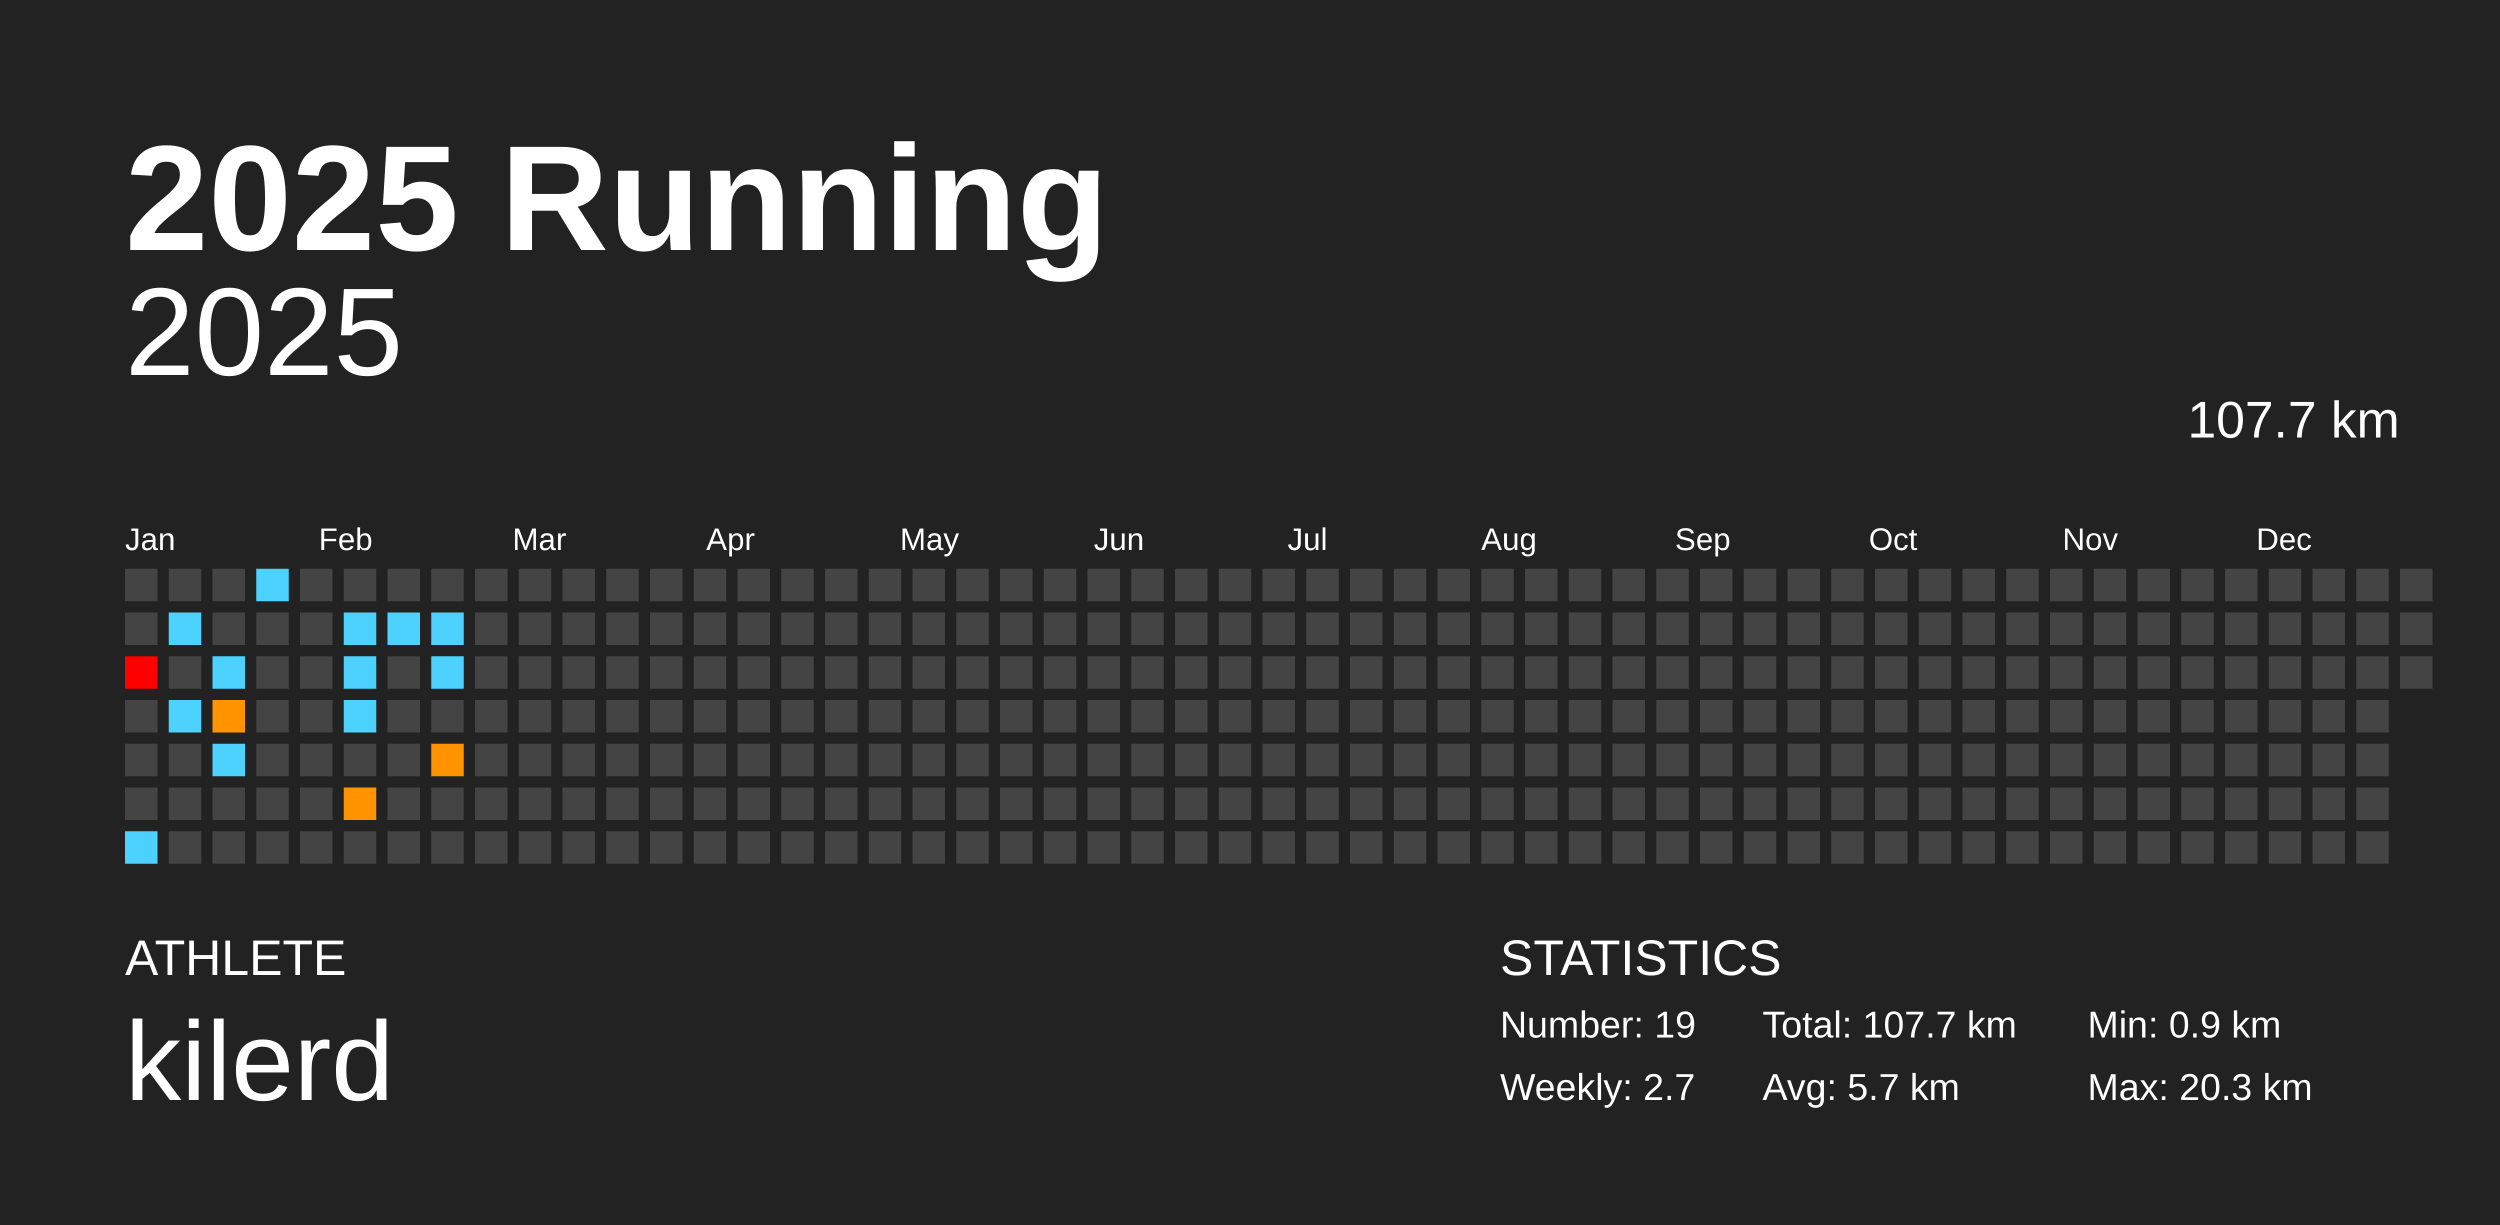
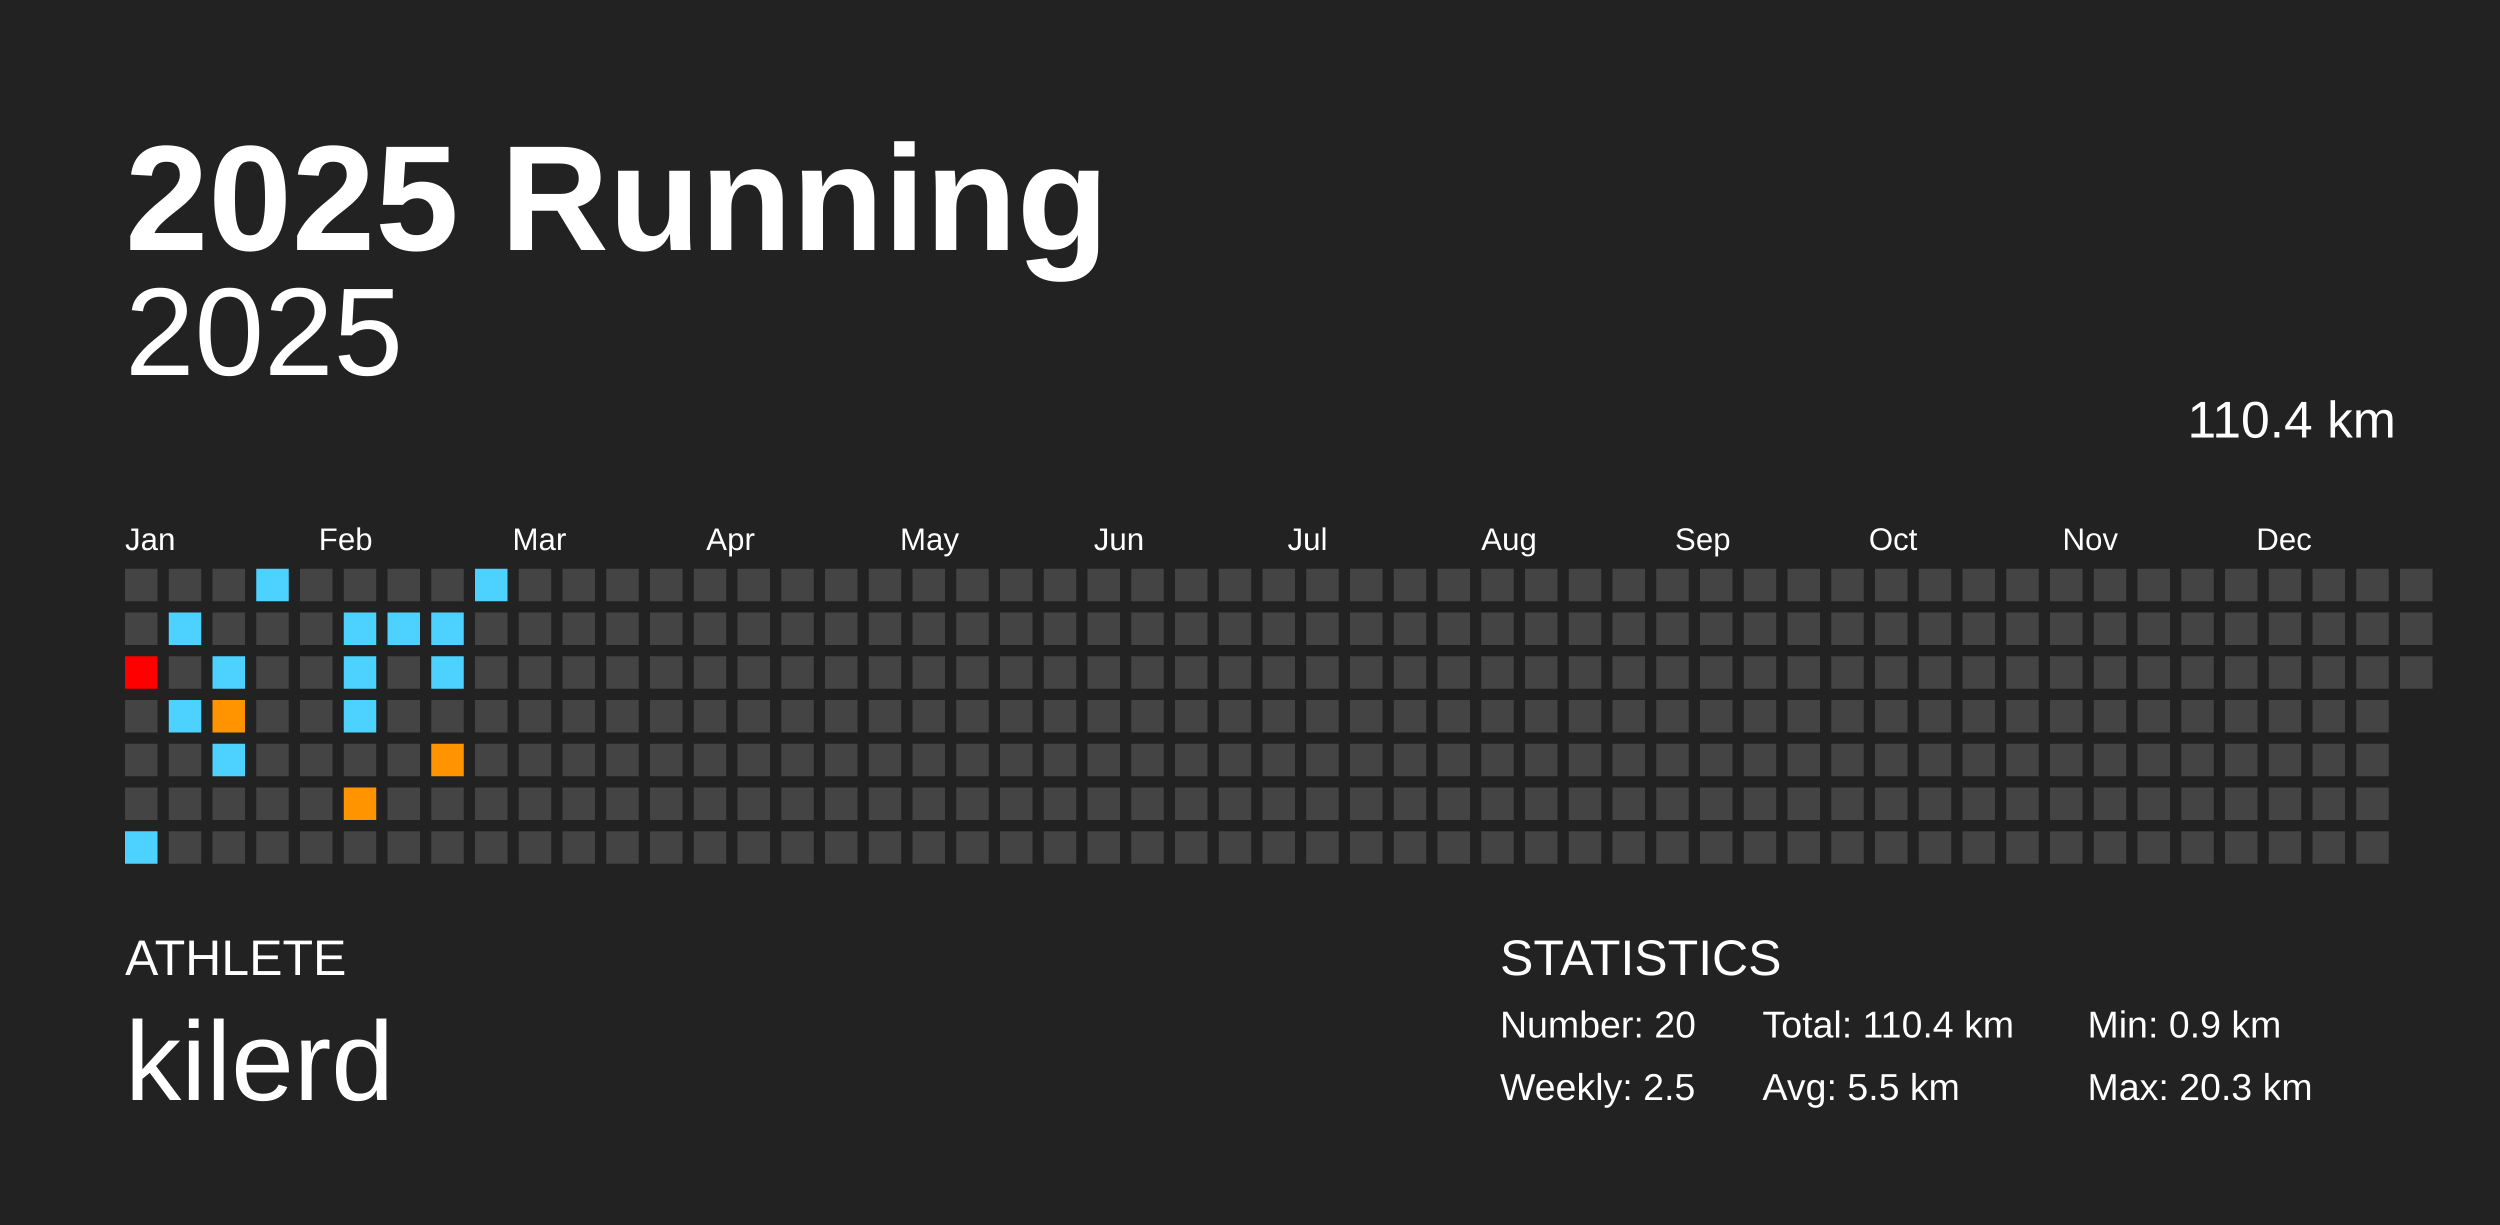
<svg xmlns="http://www.w3.org/2000/svg" baseProfile="full" height="98mm" version="1.1" viewBox="0,0,200,98" width="200mm">
  <defs />
  <rect fill="#222222" height="98" width="200" x="0" y="0" />
  <text fill="#FFFFFF" style="font-size:12px; font-family:Arial; font-weight:bold;" x="10" y="20">2025 Running</text>
  <text fill="#FFFFFF" style="font-size:4px; font-family:Arial" x="10" y="78">ATHLETE</text>
  <text fill="#FFFFFF" style="font-size:9px; font-family:Arial" x="10" y="88">kilerd</text>
  <text fill="#FFFFFF" style="font-size:4px; font-family:Arial" x="120" y="78">STATISTICS</text>
-   <text fill="#FFFFFF" style="font-size:3px; font-family:Arial" x="120" y="83">Number: 19</text>
-   <text fill="#FFFFFF" style="font-size:3px; font-family:Arial" x="120" y="88">Weekly: 2.7</text>
-   <text fill="#FFFFFF" style="font-size:3px; font-family:Arial" x="141" y="83">Total: 107.7 km</text>
-   <text fill="#FFFFFF" style="font-size:3px; font-family:Arial" x="141" y="88">Avg: 5.7 km</text>
+   <text fill="#FFFFFF" style="font-size:3px; font-family:Arial" x="120" y="83">Number: 20</text>
+   <text fill="#FFFFFF" style="font-size:3px; font-family:Arial" x="120" y="88">Weekly: 2.5</text>
+   <text fill="#FFFFFF" style="font-size:3px; font-family:Arial" x="141" y="83">Total: 110.4 km</text>
+   <text fill="#FFFFFF" style="font-size:3px; font-family:Arial" x="141" y="88">Avg: 5.5 km</text>
  <text fill="#FFFFFF" style="font-size:3px; font-family:Arial" x="167" y="83">Min: 0.9 km</text>
  <text fill="#FFFFFF" style="font-size:3px; font-family:Arial" x="167" y="88">Max: 20.3 km</text>
  <text alignment-baseline="hanging" fill="#FFFFFF" style="font-size:10.0px; font-family:Arial;" x="10" y="30">2025</text>
-   <text alignment-baseline="hanging" fill="#FFFFFF" style="font-size:4.125px; font-family:Arial;" x="175" y="35">107.7 km</text>
+   <text alignment-baseline="hanging" fill="#FFFFFF" style="font-size:4.125px; font-family:Arial;" x="175" y="35">110.4 km</text>
  <text fill="#FFFFFF" style="font-size:2.5px; font-family:Arial" x="10.0" y="44">Jan</text>
  <text fill="#FFFFFF" style="font-size:2.5px; font-family:Arial" x="25.5" y="44">Feb</text>
  <text fill="#FFFFFF" style="font-size:2.5px; font-family:Arial" x="41.0" y="44">Mar</text>
  <text fill="#FFFFFF" style="font-size:2.5px; font-family:Arial" x="56.5" y="44">Apr</text>
  <text fill="#FFFFFF" style="font-size:2.5px; font-family:Arial" x="72.0" y="44">May</text>
  <text fill="#FFFFFF" style="font-size:2.5px; font-family:Arial" x="87.5" y="44">Jun</text>
  <text fill="#FFFFFF" style="font-size:2.5px; font-family:Arial" x="103.0" y="44">Jul</text>
  <text fill="#FFFFFF" style="font-size:2.5px; font-family:Arial" x="118.5" y="44">Aug</text>
  <text fill="#FFFFFF" style="font-size:2.5px; font-family:Arial" x="134.0" y="44">Sep</text>
  <text fill="#FFFFFF" style="font-size:2.5px; font-family:Arial" x="149.5" y="44">Oct</text>
  <text fill="#FFFFFF" style="font-size:2.5px; font-family:Arial" x="165.0" y="44">Nov</text>
  <text fill="#FFFFFF" style="font-size:2.5px; font-family:Arial" x="180.5" y="44">Dec</text>
  <rect fill="#444444" height="2.6" width="2.6" x="10.0" y="45.5" />
  <rect fill="#444444" height="2.6" width="2.6" x="10.0" y="49.0" />
  <rect fill="red" height="2.6" width="2.6" x="10.0" y="52.5" />
  <rect fill="#444444" height="2.6" width="2.6" x="10.0" y="56.0" />
  <rect fill="#444444" height="2.6" width="2.6" x="10.0" y="59.5" />
  <rect fill="#444444" height="2.6" width="2.6" x="10.0" y="63.0" />
  <rect fill="#4dd2ff" height="2.6" width="2.6" x="10.0" y="66.5" />
  <rect fill="#444444" height="2.6" width="2.6" x="13.5" y="45.5" />
  <rect fill="#4dd2ff" height="2.6" width="2.6" x="13.5" y="49.0" />
  <rect fill="#444444" height="2.6" width="2.6" x="13.5" y="52.5" />
  <rect fill="#4dd2ff" height="2.6" width="2.6" x="13.5" y="56.0" />
  <rect fill="#444444" height="2.6" width="2.6" x="13.5" y="59.5" />
  <rect fill="#444444" height="2.6" width="2.6" x="13.5" y="63.0" />
  <rect fill="#444444" height="2.6" width="2.6" x="13.5" y="66.5" />
  <rect fill="#444444" height="2.6" width="2.6" x="17.0" y="45.5" />
  <rect fill="#444444" height="2.6" width="2.6" x="17.0" y="49.0" />
  <rect fill="#4dd2ff" height="2.6" width="2.6" x="17.0" y="52.5" />
  <rect fill="#ff9400" height="2.6" width="2.6" x="17.0" y="56.0" />
  <rect fill="#4dd2ff" height="2.6" width="2.6" x="17.0" y="59.5" />
  <rect fill="#444444" height="2.6" width="2.6" x="17.0" y="63.0" />
  <rect fill="#444444" height="2.6" width="2.6" x="17.0" y="66.5" />
  <rect fill="#4dd2ff" height="2.6" width="2.6" x="20.5" y="45.5" />
  <rect fill="#444444" height="2.6" width="2.6" x="20.5" y="49.0" />
  <rect fill="#444444" height="2.6" width="2.6" x="20.5" y="52.5" />
  <rect fill="#444444" height="2.6" width="2.6" x="20.5" y="56.0" />
  <rect fill="#444444" height="2.6" width="2.6" x="20.5" y="59.5" />
  <rect fill="#444444" height="2.6" width="2.6" x="20.5" y="63.0" />
  <rect fill="#444444" height="2.6" width="2.6" x="20.5" y="66.5" />
  <rect fill="#444444" height="2.6" width="2.6" x="24.0" y="45.5" />
  <rect fill="#444444" height="2.6" width="2.6" x="24.0" y="49.0" />
  <rect fill="#444444" height="2.6" width="2.6" x="24.0" y="52.5" />
  <rect fill="#444444" height="2.6" width="2.6" x="24.0" y="56.0" />
  <rect fill="#444444" height="2.6" width="2.6" x="24.0" y="59.5" />
  <rect fill="#444444" height="2.6" width="2.6" x="24.0" y="63.0" />
  <rect fill="#444444" height="2.6" width="2.6" x="24.0" y="66.5" />
  <rect fill="#444444" height="2.6" width="2.6" x="27.5" y="45.5" />
  <rect fill="#4dd2ff" height="2.6" width="2.6" x="27.5" y="49.0" />
  <rect fill="#4dd2ff" height="2.6" width="2.6" x="27.5" y="52.5" />
  <rect fill="#4dd2ff" height="2.6" width="2.6" x="27.5" y="56.0" />
  <rect fill="#444444" height="2.6" width="2.6" x="27.5" y="59.5" />
  <rect fill="#ff9400" height="2.6" width="2.6" x="27.5" y="63.0" />
  <rect fill="#444444" height="2.6" width="2.6" x="27.5" y="66.5" />
  <rect fill="#444444" height="2.6" width="2.6" x="31.0" y="45.5" />
  <rect fill="#4dd2ff" height="2.6" width="2.6" x="31.0" y="49.0" />
  <rect fill="#444444" height="2.6" width="2.6" x="31.0" y="52.5" />
  <rect fill="#444444" height="2.6" width="2.6" x="31.0" y="56.0" />
  <rect fill="#444444" height="2.6" width="2.6" x="31.0" y="59.5" />
  <rect fill="#444444" height="2.6" width="2.6" x="31.0" y="63.0" />
  <rect fill="#444444" height="2.6" width="2.6" x="31.0" y="66.5" />
  <rect fill="#444444" height="2.6" width="2.6" x="34.5" y="45.5" />
  <rect fill="#4dd2ff" height="2.6" width="2.6" x="34.5" y="49.0" />
  <rect fill="#4dd2ff" height="2.6" width="2.6" x="34.5" y="52.5" />
  <rect fill="#444444" height="2.6" width="2.6" x="34.5" y="56.0" />
  <rect fill="#ff9400" height="2.6" width="2.6" x="34.5" y="59.5" />
  <rect fill="#444444" height="2.6" width="2.6" x="34.5" y="63.0" />
  <rect fill="#444444" height="2.6" width="2.6" x="34.5" y="66.5" />
-   <rect fill="#444444" height="2.6" width="2.6" x="38.0" y="45.5" />
+   <rect fill="#4dd2ff" height="2.6" width="2.6" x="38.0" y="45.5" />
  <rect fill="#444444" height="2.6" width="2.6" x="38.0" y="49.0" />
  <rect fill="#444444" height="2.6" width="2.6" x="38.0" y="52.5" />
  <rect fill="#444444" height="2.6" width="2.6" x="38.0" y="56.0" />
  <rect fill="#444444" height="2.6" width="2.6" x="38.0" y="59.5" />
  <rect fill="#444444" height="2.6" width="2.6" x="38.0" y="63.0" />
  <rect fill="#444444" height="2.6" width="2.6" x="38.0" y="66.5" />
  <rect fill="#444444" height="2.6" width="2.6" x="41.5" y="45.5" />
  <rect fill="#444444" height="2.6" width="2.6" x="41.5" y="49.0" />
  <rect fill="#444444" height="2.6" width="2.6" x="41.5" y="52.5" />
  <rect fill="#444444" height="2.6" width="2.6" x="41.5" y="56.0" />
  <rect fill="#444444" height="2.6" width="2.6" x="41.5" y="59.5" />
  <rect fill="#444444" height="2.6" width="2.6" x="41.5" y="63.0" />
  <rect fill="#444444" height="2.6" width="2.6" x="41.5" y="66.5" />
  <rect fill="#444444" height="2.6" width="2.6" x="45.0" y="45.5" />
  <rect fill="#444444" height="2.6" width="2.6" x="45.0" y="49.0" />
  <rect fill="#444444" height="2.6" width="2.6" x="45.0" y="52.5" />
  <rect fill="#444444" height="2.6" width="2.6" x="45.0" y="56.0" />
  <rect fill="#444444" height="2.6" width="2.6" x="45.0" y="59.5" />
  <rect fill="#444444" height="2.6" width="2.6" x="45.0" y="63.0" />
  <rect fill="#444444" height="2.6" width="2.6" x="45.0" y="66.5" />
  <rect fill="#444444" height="2.6" width="2.6" x="48.5" y="45.5" />
  <rect fill="#444444" height="2.6" width="2.6" x="48.5" y="49.0" />
  <rect fill="#444444" height="2.6" width="2.6" x="48.5" y="52.5" />
  <rect fill="#444444" height="2.6" width="2.6" x="48.5" y="56.0" />
  <rect fill="#444444" height="2.6" width="2.6" x="48.5" y="59.5" />
  <rect fill="#444444" height="2.6" width="2.6" x="48.5" y="63.0" />
  <rect fill="#444444" height="2.6" width="2.6" x="48.5" y="66.5" />
  <rect fill="#444444" height="2.6" width="2.6" x="52.0" y="45.5" />
  <rect fill="#444444" height="2.6" width="2.6" x="52.0" y="49.0" />
  <rect fill="#444444" height="2.6" width="2.6" x="52.0" y="52.5" />
  <rect fill="#444444" height="2.6" width="2.6" x="52.0" y="56.0" />
  <rect fill="#444444" height="2.6" width="2.6" x="52.0" y="59.5" />
  <rect fill="#444444" height="2.6" width="2.6" x="52.0" y="63.0" />
  <rect fill="#444444" height="2.6" width="2.6" x="52.0" y="66.5" />
  <rect fill="#444444" height="2.6" width="2.6" x="55.5" y="45.5" />
  <rect fill="#444444" height="2.6" width="2.6" x="55.5" y="49.0" />
  <rect fill="#444444" height="2.6" width="2.6" x="55.5" y="52.5" />
  <rect fill="#444444" height="2.6" width="2.6" x="55.5" y="56.0" />
  <rect fill="#444444" height="2.6" width="2.6" x="55.5" y="59.5" />
  <rect fill="#444444" height="2.6" width="2.6" x="55.5" y="63.0" />
  <rect fill="#444444" height="2.6" width="2.6" x="55.5" y="66.5" />
  <rect fill="#444444" height="2.6" width="2.6" x="59.0" y="45.5" />
  <rect fill="#444444" height="2.6" width="2.6" x="59.0" y="49.0" />
  <rect fill="#444444" height="2.6" width="2.6" x="59.0" y="52.5" />
  <rect fill="#444444" height="2.6" width="2.6" x="59.0" y="56.0" />
  <rect fill="#444444" height="2.6" width="2.6" x="59.0" y="59.5" />
  <rect fill="#444444" height="2.6" width="2.6" x="59.0" y="63.0" />
  <rect fill="#444444" height="2.6" width="2.6" x="59.0" y="66.5" />
  <rect fill="#444444" height="2.6" width="2.6" x="62.5" y="45.5" />
  <rect fill="#444444" height="2.6" width="2.6" x="62.5" y="49.0" />
  <rect fill="#444444" height="2.6" width="2.6" x="62.5" y="52.5" />
  <rect fill="#444444" height="2.6" width="2.6" x="62.5" y="56.0" />
  <rect fill="#444444" height="2.6" width="2.6" x="62.5" y="59.5" />
  <rect fill="#444444" height="2.6" width="2.6" x="62.5" y="63.0" />
  <rect fill="#444444" height="2.6" width="2.6" x="62.5" y="66.5" />
  <rect fill="#444444" height="2.6" width="2.6" x="66.0" y="45.5" />
  <rect fill="#444444" height="2.6" width="2.6" x="66.0" y="49.0" />
  <rect fill="#444444" height="2.6" width="2.6" x="66.0" y="52.5" />
  <rect fill="#444444" height="2.6" width="2.6" x="66.0" y="56.0" />
  <rect fill="#444444" height="2.6" width="2.6" x="66.0" y="59.5" />
  <rect fill="#444444" height="2.6" width="2.6" x="66.0" y="63.0" />
  <rect fill="#444444" height="2.6" width="2.6" x="66.0" y="66.5" />
  <rect fill="#444444" height="2.6" width="2.6" x="69.5" y="45.5" />
  <rect fill="#444444" height="2.6" width="2.6" x="69.5" y="49.0" />
  <rect fill="#444444" height="2.6" width="2.6" x="69.5" y="52.5" />
  <rect fill="#444444" height="2.6" width="2.6" x="69.5" y="56.0" />
  <rect fill="#444444" height="2.6" width="2.6" x="69.5" y="59.5" />
  <rect fill="#444444" height="2.6" width="2.6" x="69.5" y="63.0" />
  <rect fill="#444444" height="2.6" width="2.6" x="69.5" y="66.5" />
  <rect fill="#444444" height="2.6" width="2.6" x="73.0" y="45.5" />
  <rect fill="#444444" height="2.6" width="2.6" x="73.0" y="49.0" />
  <rect fill="#444444" height="2.6" width="2.6" x="73.0" y="52.5" />
  <rect fill="#444444" height="2.6" width="2.6" x="73.0" y="56.0" />
  <rect fill="#444444" height="2.6" width="2.6" x="73.0" y="59.5" />
  <rect fill="#444444" height="2.6" width="2.6" x="73.0" y="63.0" />
  <rect fill="#444444" height="2.6" width="2.6" x="73.0" y="66.5" />
  <rect fill="#444444" height="2.6" width="2.6" x="76.5" y="45.5" />
  <rect fill="#444444" height="2.6" width="2.6" x="76.5" y="49.0" />
  <rect fill="#444444" height="2.6" width="2.6" x="76.5" y="52.5" />
  <rect fill="#444444" height="2.6" width="2.6" x="76.5" y="56.0" />
  <rect fill="#444444" height="2.6" width="2.6" x="76.5" y="59.5" />
  <rect fill="#444444" height="2.6" width="2.6" x="76.5" y="63.0" />
  <rect fill="#444444" height="2.6" width="2.6" x="76.5" y="66.5" />
  <rect fill="#444444" height="2.6" width="2.6" x="80.0" y="45.5" />
  <rect fill="#444444" height="2.6" width="2.6" x="80.0" y="49.0" />
  <rect fill="#444444" height="2.6" width="2.6" x="80.0" y="52.5" />
  <rect fill="#444444" height="2.6" width="2.6" x="80.0" y="56.0" />
  <rect fill="#444444" height="2.6" width="2.6" x="80.0" y="59.5" />
  <rect fill="#444444" height="2.6" width="2.6" x="80.0" y="63.0" />
  <rect fill="#444444" height="2.6" width="2.6" x="80.0" y="66.5" />
  <rect fill="#444444" height="2.6" width="2.6" x="83.5" y="45.5" />
  <rect fill="#444444" height="2.6" width="2.6" x="83.5" y="49.0" />
  <rect fill="#444444" height="2.6" width="2.6" x="83.5" y="52.5" />
  <rect fill="#444444" height="2.6" width="2.6" x="83.5" y="56.0" />
  <rect fill="#444444" height="2.6" width="2.6" x="83.5" y="59.5" />
  <rect fill="#444444" height="2.6" width="2.6" x="83.5" y="63.0" />
  <rect fill="#444444" height="2.6" width="2.6" x="83.5" y="66.5" />
  <rect fill="#444444" height="2.6" width="2.6" x="87.0" y="45.5" />
  <rect fill="#444444" height="2.6" width="2.6" x="87.0" y="49.0" />
  <rect fill="#444444" height="2.6" width="2.6" x="87.0" y="52.5" />
  <rect fill="#444444" height="2.6" width="2.6" x="87.0" y="56.0" />
  <rect fill="#444444" height="2.6" width="2.6" x="87.0" y="59.5" />
  <rect fill="#444444" height="2.6" width="2.6" x="87.0" y="63.0" />
  <rect fill="#444444" height="2.6" width="2.6" x="87.0" y="66.5" />
  <rect fill="#444444" height="2.6" width="2.6" x="90.5" y="45.5" />
  <rect fill="#444444" height="2.6" width="2.6" x="90.5" y="49.0" />
  <rect fill="#444444" height="2.6" width="2.6" x="90.5" y="52.5" />
  <rect fill="#444444" height="2.6" width="2.6" x="90.5" y="56.0" />
  <rect fill="#444444" height="2.6" width="2.6" x="90.5" y="59.5" />
  <rect fill="#444444" height="2.6" width="2.6" x="90.5" y="63.0" />
  <rect fill="#444444" height="2.6" width="2.6" x="90.5" y="66.5" />
  <rect fill="#444444" height="2.6" width="2.6" x="94.0" y="45.5" />
  <rect fill="#444444" height="2.6" width="2.6" x="94.0" y="49.0" />
  <rect fill="#444444" height="2.6" width="2.6" x="94.0" y="52.5" />
  <rect fill="#444444" height="2.6" width="2.6" x="94.0" y="56.0" />
  <rect fill="#444444" height="2.6" width="2.6" x="94.0" y="59.5" />
  <rect fill="#444444" height="2.6" width="2.6" x="94.0" y="63.0" />
  <rect fill="#444444" height="2.6" width="2.6" x="94.0" y="66.5" />
  <rect fill="#444444" height="2.6" width="2.6" x="97.5" y="45.5" />
  <rect fill="#444444" height="2.6" width="2.6" x="97.5" y="49.0" />
  <rect fill="#444444" height="2.6" width="2.6" x="97.5" y="52.5" />
  <rect fill="#444444" height="2.6" width="2.6" x="97.5" y="56.0" />
  <rect fill="#444444" height="2.6" width="2.6" x="97.5" y="59.5" />
  <rect fill="#444444" height="2.6" width="2.6" x="97.5" y="63.0" />
  <rect fill="#444444" height="2.6" width="2.6" x="97.5" y="66.5" />
  <rect fill="#444444" height="2.6" width="2.6" x="101.0" y="45.5" />
  <rect fill="#444444" height="2.6" width="2.6" x="101.0" y="49.0" />
  <rect fill="#444444" height="2.6" width="2.6" x="101.0" y="52.5" />
  <rect fill="#444444" height="2.6" width="2.6" x="101.0" y="56.0" />
  <rect fill="#444444" height="2.6" width="2.6" x="101.0" y="59.5" />
  <rect fill="#444444" height="2.6" width="2.6" x="101.0" y="63.0" />
  <rect fill="#444444" height="2.6" width="2.6" x="101.0" y="66.5" />
  <rect fill="#444444" height="2.6" width="2.6" x="104.5" y="45.5" />
  <rect fill="#444444" height="2.6" width="2.6" x="104.5" y="49.0" />
  <rect fill="#444444" height="2.6" width="2.6" x="104.5" y="52.5" />
  <rect fill="#444444" height="2.6" width="2.6" x="104.5" y="56.0" />
  <rect fill="#444444" height="2.6" width="2.6" x="104.5" y="59.5" />
  <rect fill="#444444" height="2.6" width="2.6" x="104.5" y="63.0" />
  <rect fill="#444444" height="2.6" width="2.6" x="104.5" y="66.5" />
  <rect fill="#444444" height="2.6" width="2.6" x="108.0" y="45.5" />
  <rect fill="#444444" height="2.6" width="2.6" x="108.0" y="49.0" />
  <rect fill="#444444" height="2.6" width="2.6" x="108.0" y="52.5" />
  <rect fill="#444444" height="2.6" width="2.6" x="108.0" y="56.0" />
  <rect fill="#444444" height="2.6" width="2.6" x="108.0" y="59.5" />
  <rect fill="#444444" height="2.6" width="2.6" x="108.0" y="63.0" />
  <rect fill="#444444" height="2.6" width="2.6" x="108.0" y="66.5" />
  <rect fill="#444444" height="2.6" width="2.6" x="111.5" y="45.5" />
  <rect fill="#444444" height="2.6" width="2.6" x="111.5" y="49.0" />
  <rect fill="#444444" height="2.6" width="2.6" x="111.5" y="52.5" />
  <rect fill="#444444" height="2.6" width="2.6" x="111.5" y="56.0" />
  <rect fill="#444444" height="2.6" width="2.6" x="111.5" y="59.5" />
  <rect fill="#444444" height="2.6" width="2.6" x="111.5" y="63.0" />
  <rect fill="#444444" height="2.6" width="2.6" x="111.5" y="66.5" />
  <rect fill="#444444" height="2.6" width="2.6" x="115.0" y="45.5" />
  <rect fill="#444444" height="2.6" width="2.6" x="115.0" y="49.0" />
  <rect fill="#444444" height="2.6" width="2.6" x="115.0" y="52.5" />
  <rect fill="#444444" height="2.6" width="2.6" x="115.0" y="56.0" />
  <rect fill="#444444" height="2.6" width="2.6" x="115.0" y="59.5" />
  <rect fill="#444444" height="2.6" width="2.6" x="115.0" y="63.0" />
  <rect fill="#444444" height="2.6" width="2.6" x="115.0" y="66.5" />
  <rect fill="#444444" height="2.6" width="2.6" x="118.5" y="45.5" />
  <rect fill="#444444" height="2.6" width="2.6" x="118.5" y="49.0" />
  <rect fill="#444444" height="2.6" width="2.6" x="118.5" y="52.5" />
  <rect fill="#444444" height="2.6" width="2.6" x="118.5" y="56.0" />
  <rect fill="#444444" height="2.6" width="2.6" x="118.5" y="59.5" />
  <rect fill="#444444" height="2.6" width="2.6" x="118.5" y="63.0" />
  <rect fill="#444444" height="2.6" width="2.6" x="118.5" y="66.5" />
  <rect fill="#444444" height="2.6" width="2.6" x="122.0" y="45.5" />
  <rect fill="#444444" height="2.6" width="2.6" x="122.0" y="49.0" />
  <rect fill="#444444" height="2.6" width="2.6" x="122.0" y="52.5" />
  <rect fill="#444444" height="2.6" width="2.6" x="122.0" y="56.0" />
  <rect fill="#444444" height="2.6" width="2.6" x="122.0" y="59.5" />
  <rect fill="#444444" height="2.6" width="2.6" x="122.0" y="63.0" />
  <rect fill="#444444" height="2.6" width="2.6" x="122.0" y="66.5" />
  <rect fill="#444444" height="2.6" width="2.6" x="125.5" y="45.5" />
  <rect fill="#444444" height="2.6" width="2.6" x="125.5" y="49.0" />
  <rect fill="#444444" height="2.6" width="2.6" x="125.5" y="52.5" />
  <rect fill="#444444" height="2.6" width="2.6" x="125.5" y="56.0" />
  <rect fill="#444444" height="2.6" width="2.6" x="125.5" y="59.5" />
  <rect fill="#444444" height="2.6" width="2.6" x="125.5" y="63.0" />
  <rect fill="#444444" height="2.6" width="2.6" x="125.5" y="66.5" />
  <rect fill="#444444" height="2.6" width="2.6" x="129.0" y="45.5" />
  <rect fill="#444444" height="2.6" width="2.6" x="129.0" y="49.0" />
  <rect fill="#444444" height="2.6" width="2.6" x="129.0" y="52.5" />
  <rect fill="#444444" height="2.6" width="2.6" x="129.0" y="56.0" />
  <rect fill="#444444" height="2.6" width="2.6" x="129.0" y="59.5" />
  <rect fill="#444444" height="2.6" width="2.6" x="129.0" y="63.0" />
  <rect fill="#444444" height="2.6" width="2.6" x="129.0" y="66.5" />
  <rect fill="#444444" height="2.6" width="2.6" x="132.5" y="45.5" />
  <rect fill="#444444" height="2.6" width="2.6" x="132.5" y="49.0" />
  <rect fill="#444444" height="2.6" width="2.6" x="132.5" y="52.5" />
  <rect fill="#444444" height="2.6" width="2.6" x="132.5" y="56.0" />
  <rect fill="#444444" height="2.6" width="2.6" x="132.5" y="59.5" />
  <rect fill="#444444" height="2.6" width="2.6" x="132.5" y="63.0" />
  <rect fill="#444444" height="2.6" width="2.6" x="132.5" y="66.5" />
  <rect fill="#444444" height="2.6" width="2.6" x="136.0" y="45.5" />
  <rect fill="#444444" height="2.6" width="2.6" x="136.0" y="49.0" />
  <rect fill="#444444" height="2.6" width="2.6" x="136.0" y="52.5" />
  <rect fill="#444444" height="2.6" width="2.6" x="136.0" y="56.0" />
  <rect fill="#444444" height="2.6" width="2.6" x="136.0" y="59.5" />
  <rect fill="#444444" height="2.6" width="2.6" x="136.0" y="63.0" />
  <rect fill="#444444" height="2.6" width="2.6" x="136.0" y="66.5" />
  <rect fill="#444444" height="2.6" width="2.6" x="139.5" y="45.5" />
  <rect fill="#444444" height="2.6" width="2.6" x="139.5" y="49.0" />
  <rect fill="#444444" height="2.6" width="2.6" x="139.5" y="52.5" />
  <rect fill="#444444" height="2.6" width="2.6" x="139.5" y="56.0" />
  <rect fill="#444444" height="2.6" width="2.6" x="139.5" y="59.5" />
  <rect fill="#444444" height="2.6" width="2.6" x="139.5" y="63.0" />
  <rect fill="#444444" height="2.6" width="2.6" x="139.5" y="66.5" />
  <rect fill="#444444" height="2.6" width="2.6" x="143.0" y="45.5" />
  <rect fill="#444444" height="2.6" width="2.6" x="143.0" y="49.0" />
  <rect fill="#444444" height="2.6" width="2.6" x="143.0" y="52.5" />
  <rect fill="#444444" height="2.6" width="2.6" x="143.0" y="56.0" />
  <rect fill="#444444" height="2.6" width="2.6" x="143.0" y="59.5" />
  <rect fill="#444444" height="2.6" width="2.6" x="143.0" y="63.0" />
  <rect fill="#444444" height="2.6" width="2.6" x="143.0" y="66.5" />
  <rect fill="#444444" height="2.6" width="2.6" x="146.5" y="45.5" />
  <rect fill="#444444" height="2.6" width="2.6" x="146.5" y="49.0" />
  <rect fill="#444444" height="2.6" width="2.6" x="146.5" y="52.5" />
  <rect fill="#444444" height="2.6" width="2.6" x="146.5" y="56.0" />
  <rect fill="#444444" height="2.6" width="2.6" x="146.5" y="59.5" />
  <rect fill="#444444" height="2.6" width="2.6" x="146.5" y="63.0" />
  <rect fill="#444444" height="2.6" width="2.6" x="146.5" y="66.5" />
  <rect fill="#444444" height="2.6" width="2.6" x="150.0" y="45.5" />
  <rect fill="#444444" height="2.6" width="2.6" x="150.0" y="49.0" />
  <rect fill="#444444" height="2.6" width="2.6" x="150.0" y="52.5" />
  <rect fill="#444444" height="2.6" width="2.6" x="150.0" y="56.0" />
  <rect fill="#444444" height="2.6" width="2.6" x="150.0" y="59.5" />
  <rect fill="#444444" height="2.6" width="2.6" x="150.0" y="63.0" />
  <rect fill="#444444" height="2.6" width="2.6" x="150.0" y="66.5" />
  <rect fill="#444444" height="2.6" width="2.6" x="153.5" y="45.5" />
  <rect fill="#444444" height="2.6" width="2.6" x="153.5" y="49.0" />
  <rect fill="#444444" height="2.6" width="2.6" x="153.5" y="52.5" />
  <rect fill="#444444" height="2.6" width="2.6" x="153.5" y="56.0" />
  <rect fill="#444444" height="2.6" width="2.6" x="153.5" y="59.5" />
  <rect fill="#444444" height="2.6" width="2.6" x="153.5" y="63.0" />
  <rect fill="#444444" height="2.6" width="2.6" x="153.5" y="66.5" />
  <rect fill="#444444" height="2.6" width="2.6" x="157.0" y="45.5" />
  <rect fill="#444444" height="2.6" width="2.6" x="157.0" y="49.0" />
  <rect fill="#444444" height="2.6" width="2.6" x="157.0" y="52.5" />
  <rect fill="#444444" height="2.6" width="2.6" x="157.0" y="56.0" />
  <rect fill="#444444" height="2.6" width="2.6" x="157.0" y="59.5" />
  <rect fill="#444444" height="2.6" width="2.6" x="157.0" y="63.0" />
  <rect fill="#444444" height="2.6" width="2.6" x="157.0" y="66.5" />
  <rect fill="#444444" height="2.6" width="2.6" x="160.5" y="45.5" />
  <rect fill="#444444" height="2.6" width="2.6" x="160.5" y="49.0" />
  <rect fill="#444444" height="2.6" width="2.6" x="160.5" y="52.5" />
  <rect fill="#444444" height="2.6" width="2.6" x="160.5" y="56.0" />
  <rect fill="#444444" height="2.6" width="2.6" x="160.5" y="59.5" />
  <rect fill="#444444" height="2.6" width="2.6" x="160.5" y="63.0" />
  <rect fill="#444444" height="2.6" width="2.6" x="160.5" y="66.5" />
  <rect fill="#444444" height="2.6" width="2.6" x="164.0" y="45.5" />
  <rect fill="#444444" height="2.6" width="2.6" x="164.0" y="49.0" />
  <rect fill="#444444" height="2.6" width="2.6" x="164.0" y="52.5" />
  <rect fill="#444444" height="2.6" width="2.6" x="164.0" y="56.0" />
  <rect fill="#444444" height="2.6" width="2.6" x="164.0" y="59.5" />
  <rect fill="#444444" height="2.6" width="2.6" x="164.0" y="63.0" />
  <rect fill="#444444" height="2.6" width="2.6" x="164.0" y="66.5" />
  <rect fill="#444444" height="2.6" width="2.6" x="167.5" y="45.5" />
  <rect fill="#444444" height="2.6" width="2.6" x="167.5" y="49.0" />
  <rect fill="#444444" height="2.6" width="2.6" x="167.5" y="52.5" />
  <rect fill="#444444" height="2.6" width="2.6" x="167.5" y="56.0" />
  <rect fill="#444444" height="2.6" width="2.6" x="167.5" y="59.5" />
  <rect fill="#444444" height="2.6" width="2.6" x="167.5" y="63.0" />
  <rect fill="#444444" height="2.6" width="2.6" x="167.5" y="66.5" />
  <rect fill="#444444" height="2.6" width="2.6" x="171.0" y="45.5" />
  <rect fill="#444444" height="2.6" width="2.6" x="171.0" y="49.0" />
  <rect fill="#444444" height="2.6" width="2.6" x="171.0" y="52.5" />
  <rect fill="#444444" height="2.6" width="2.6" x="171.0" y="56.0" />
  <rect fill="#444444" height="2.6" width="2.6" x="171.0" y="59.5" />
  <rect fill="#444444" height="2.6" width="2.6" x="171.0" y="63.0" />
  <rect fill="#444444" height="2.6" width="2.6" x="171.0" y="66.5" />
  <rect fill="#444444" height="2.6" width="2.6" x="174.5" y="45.5" />
  <rect fill="#444444" height="2.6" width="2.6" x="174.5" y="49.0" />
  <rect fill="#444444" height="2.6" width="2.6" x="174.5" y="52.5" />
  <rect fill="#444444" height="2.6" width="2.6" x="174.5" y="56.0" />
  <rect fill="#444444" height="2.6" width="2.6" x="174.5" y="59.5" />
  <rect fill="#444444" height="2.6" width="2.6" x="174.5" y="63.0" />
  <rect fill="#444444" height="2.6" width="2.6" x="174.5" y="66.5" />
  <rect fill="#444444" height="2.6" width="2.6" x="178.0" y="45.5" />
  <rect fill="#444444" height="2.6" width="2.6" x="178.0" y="49.0" />
  <rect fill="#444444" height="2.6" width="2.6" x="178.0" y="52.5" />
  <rect fill="#444444" height="2.6" width="2.6" x="178.0" y="56.0" />
  <rect fill="#444444" height="2.6" width="2.6" x="178.0" y="59.5" />
  <rect fill="#444444" height="2.6" width="2.6" x="178.0" y="63.0" />
  <rect fill="#444444" height="2.6" width="2.6" x="178.0" y="66.5" />
  <rect fill="#444444" height="2.6" width="2.6" x="181.5" y="45.5" />
  <rect fill="#444444" height="2.6" width="2.6" x="181.5" y="49.0" />
  <rect fill="#444444" height="2.6" width="2.6" x="181.5" y="52.5" />
  <rect fill="#444444" height="2.6" width="2.6" x="181.5" y="56.0" />
  <rect fill="#444444" height="2.6" width="2.6" x="181.5" y="59.5" />
  <rect fill="#444444" height="2.6" width="2.6" x="181.5" y="63.0" />
  <rect fill="#444444" height="2.6" width="2.6" x="181.5" y="66.5" />
  <rect fill="#444444" height="2.6" width="2.6" x="185.0" y="45.5" />
  <rect fill="#444444" height="2.6" width="2.6" x="185.0" y="49.0" />
  <rect fill="#444444" height="2.6" width="2.6" x="185.0" y="52.5" />
  <rect fill="#444444" height="2.6" width="2.6" x="185.0" y="56.0" />
  <rect fill="#444444" height="2.6" width="2.6" x="185.0" y="59.5" />
  <rect fill="#444444" height="2.6" width="2.6" x="185.0" y="63.0" />
  <rect fill="#444444" height="2.6" width="2.6" x="185.0" y="66.5" />
  <rect fill="#444444" height="2.6" width="2.6" x="188.5" y="45.5" />
  <rect fill="#444444" height="2.6" width="2.6" x="188.5" y="49.0" />
  <rect fill="#444444" height="2.6" width="2.6" x="188.5" y="52.5" />
  <rect fill="#444444" height="2.6" width="2.6" x="188.5" y="56.0" />
  <rect fill="#444444" height="2.6" width="2.6" x="188.5" y="59.5" />
  <rect fill="#444444" height="2.6" width="2.6" x="188.5" y="63.0" />
  <rect fill="#444444" height="2.6" width="2.6" x="188.5" y="66.5" />
  <rect fill="#444444" height="2.6" width="2.6" x="192.0" y="45.5" />
  <rect fill="#444444" height="2.6" width="2.6" x="192.0" y="49.0" />
  <rect fill="#444444" height="2.6" width="2.6" x="192.0" y="52.5" />
</svg>
